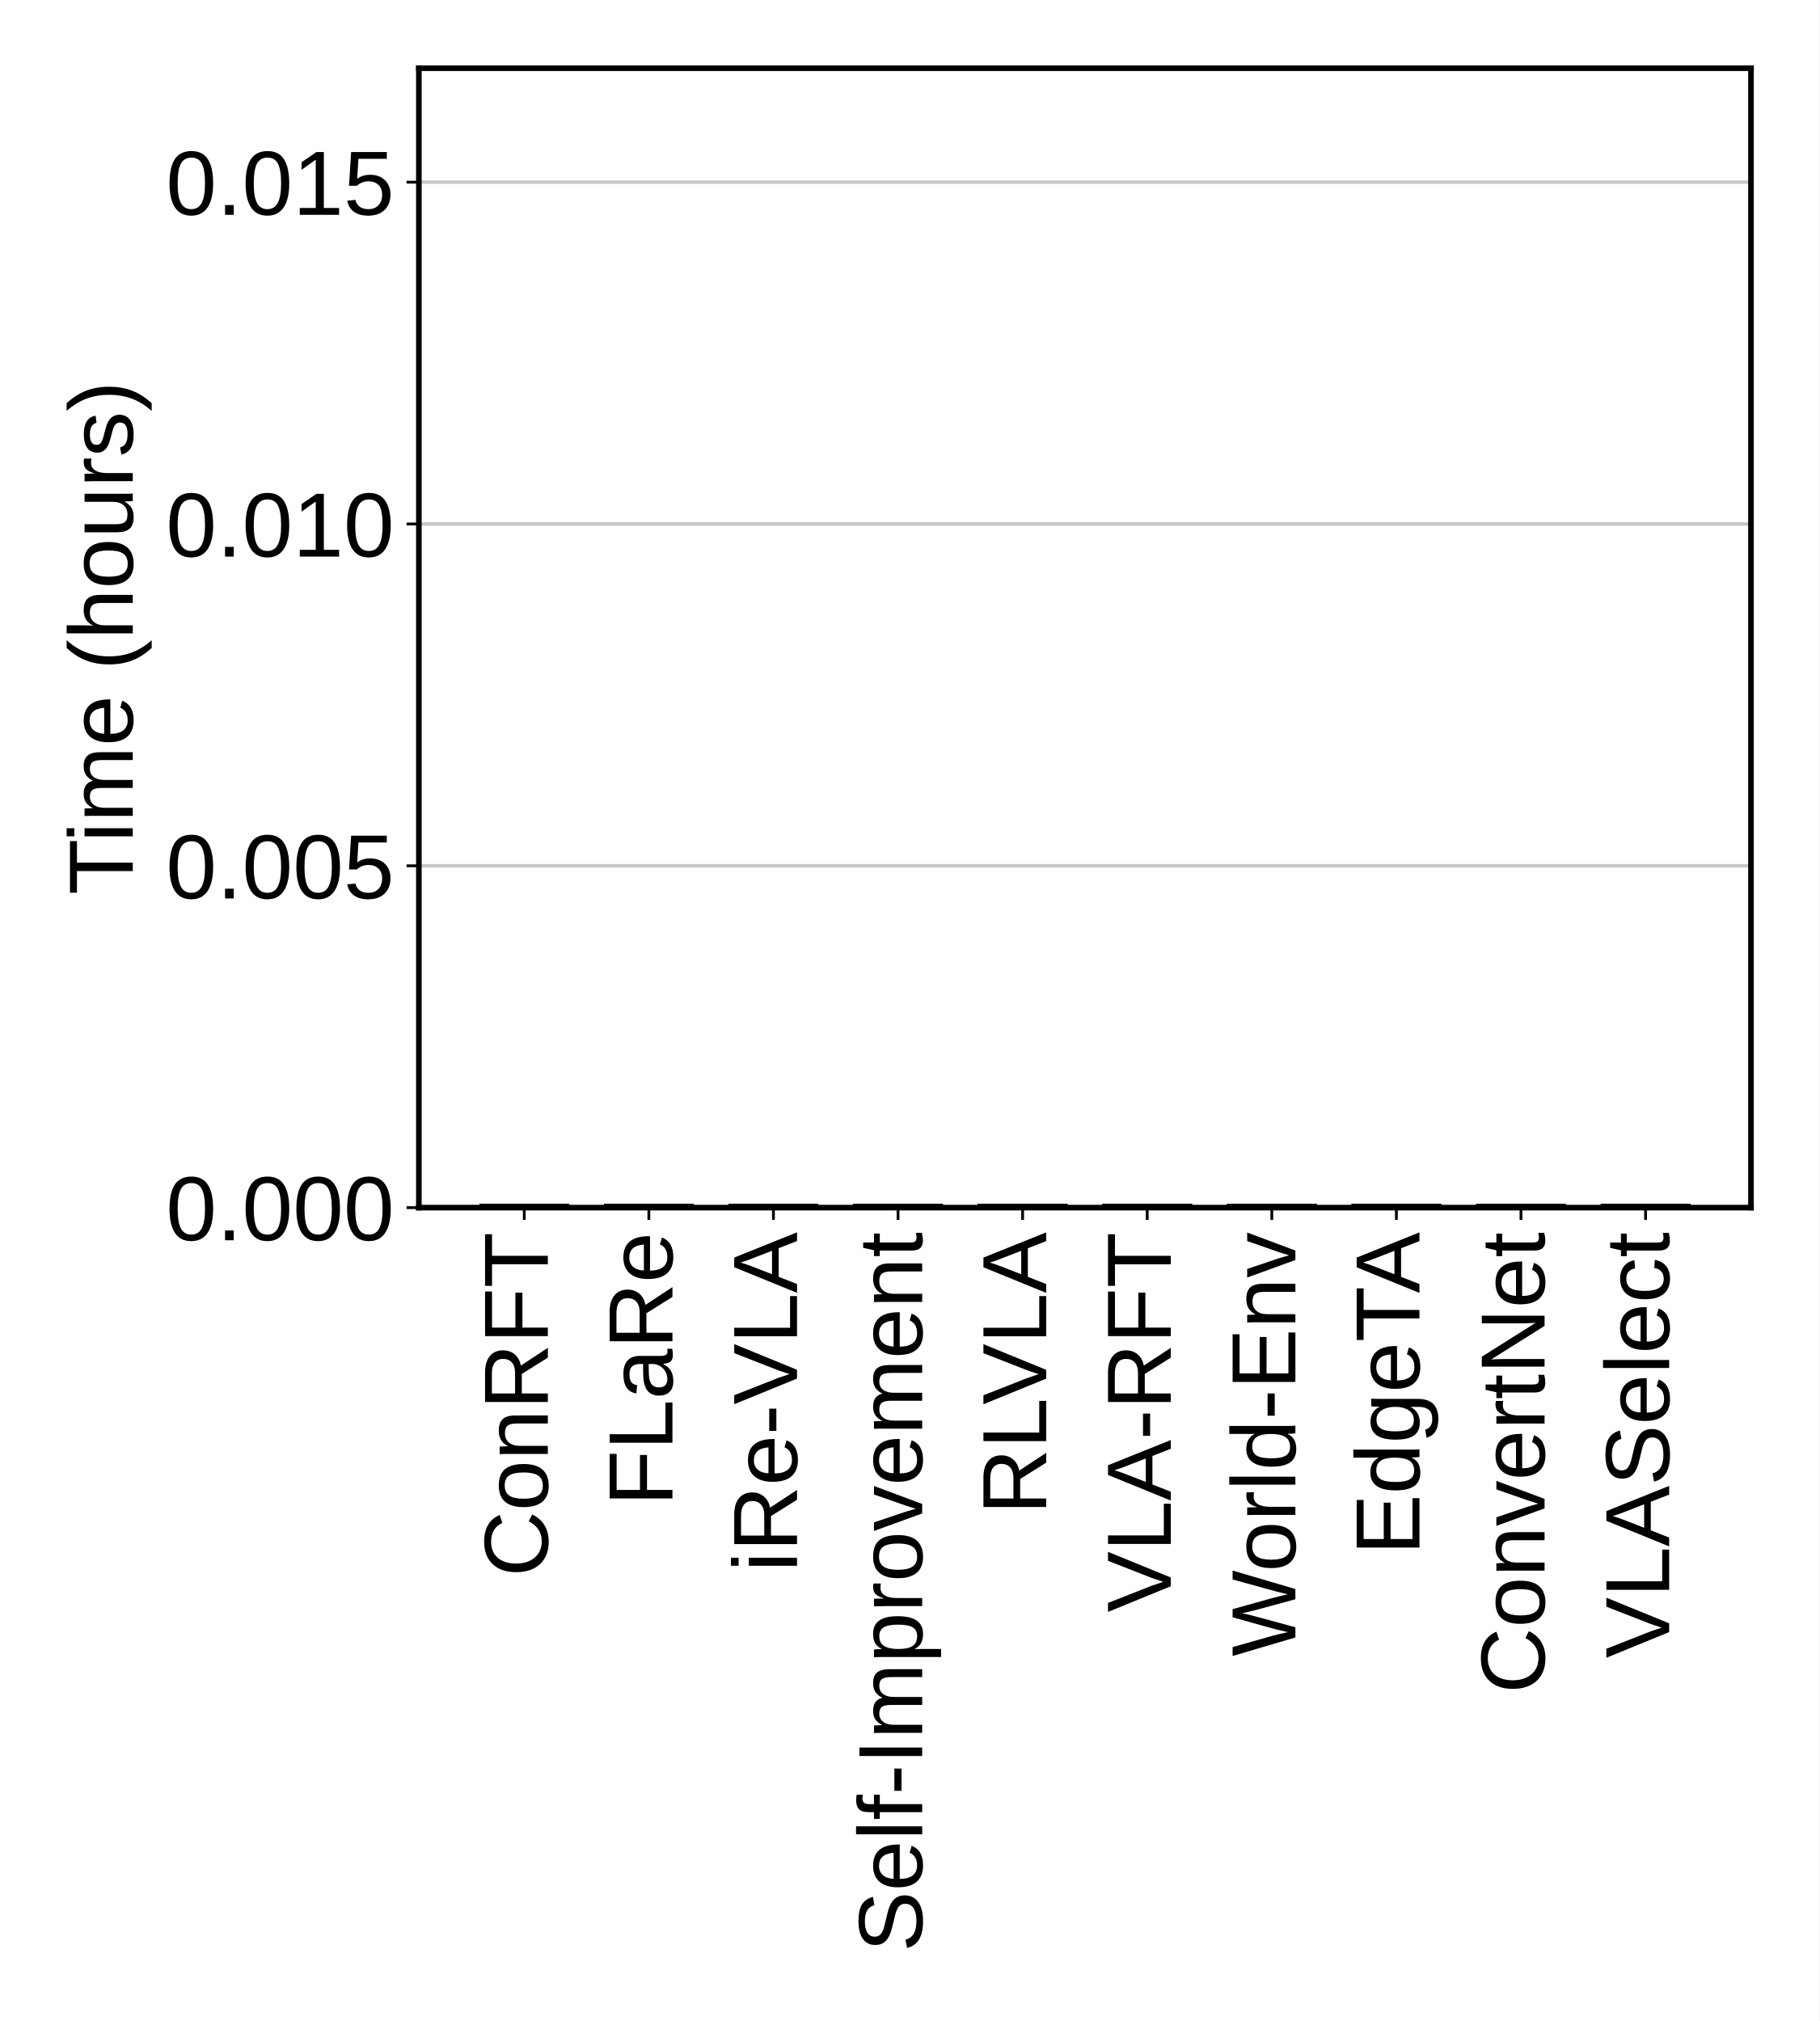
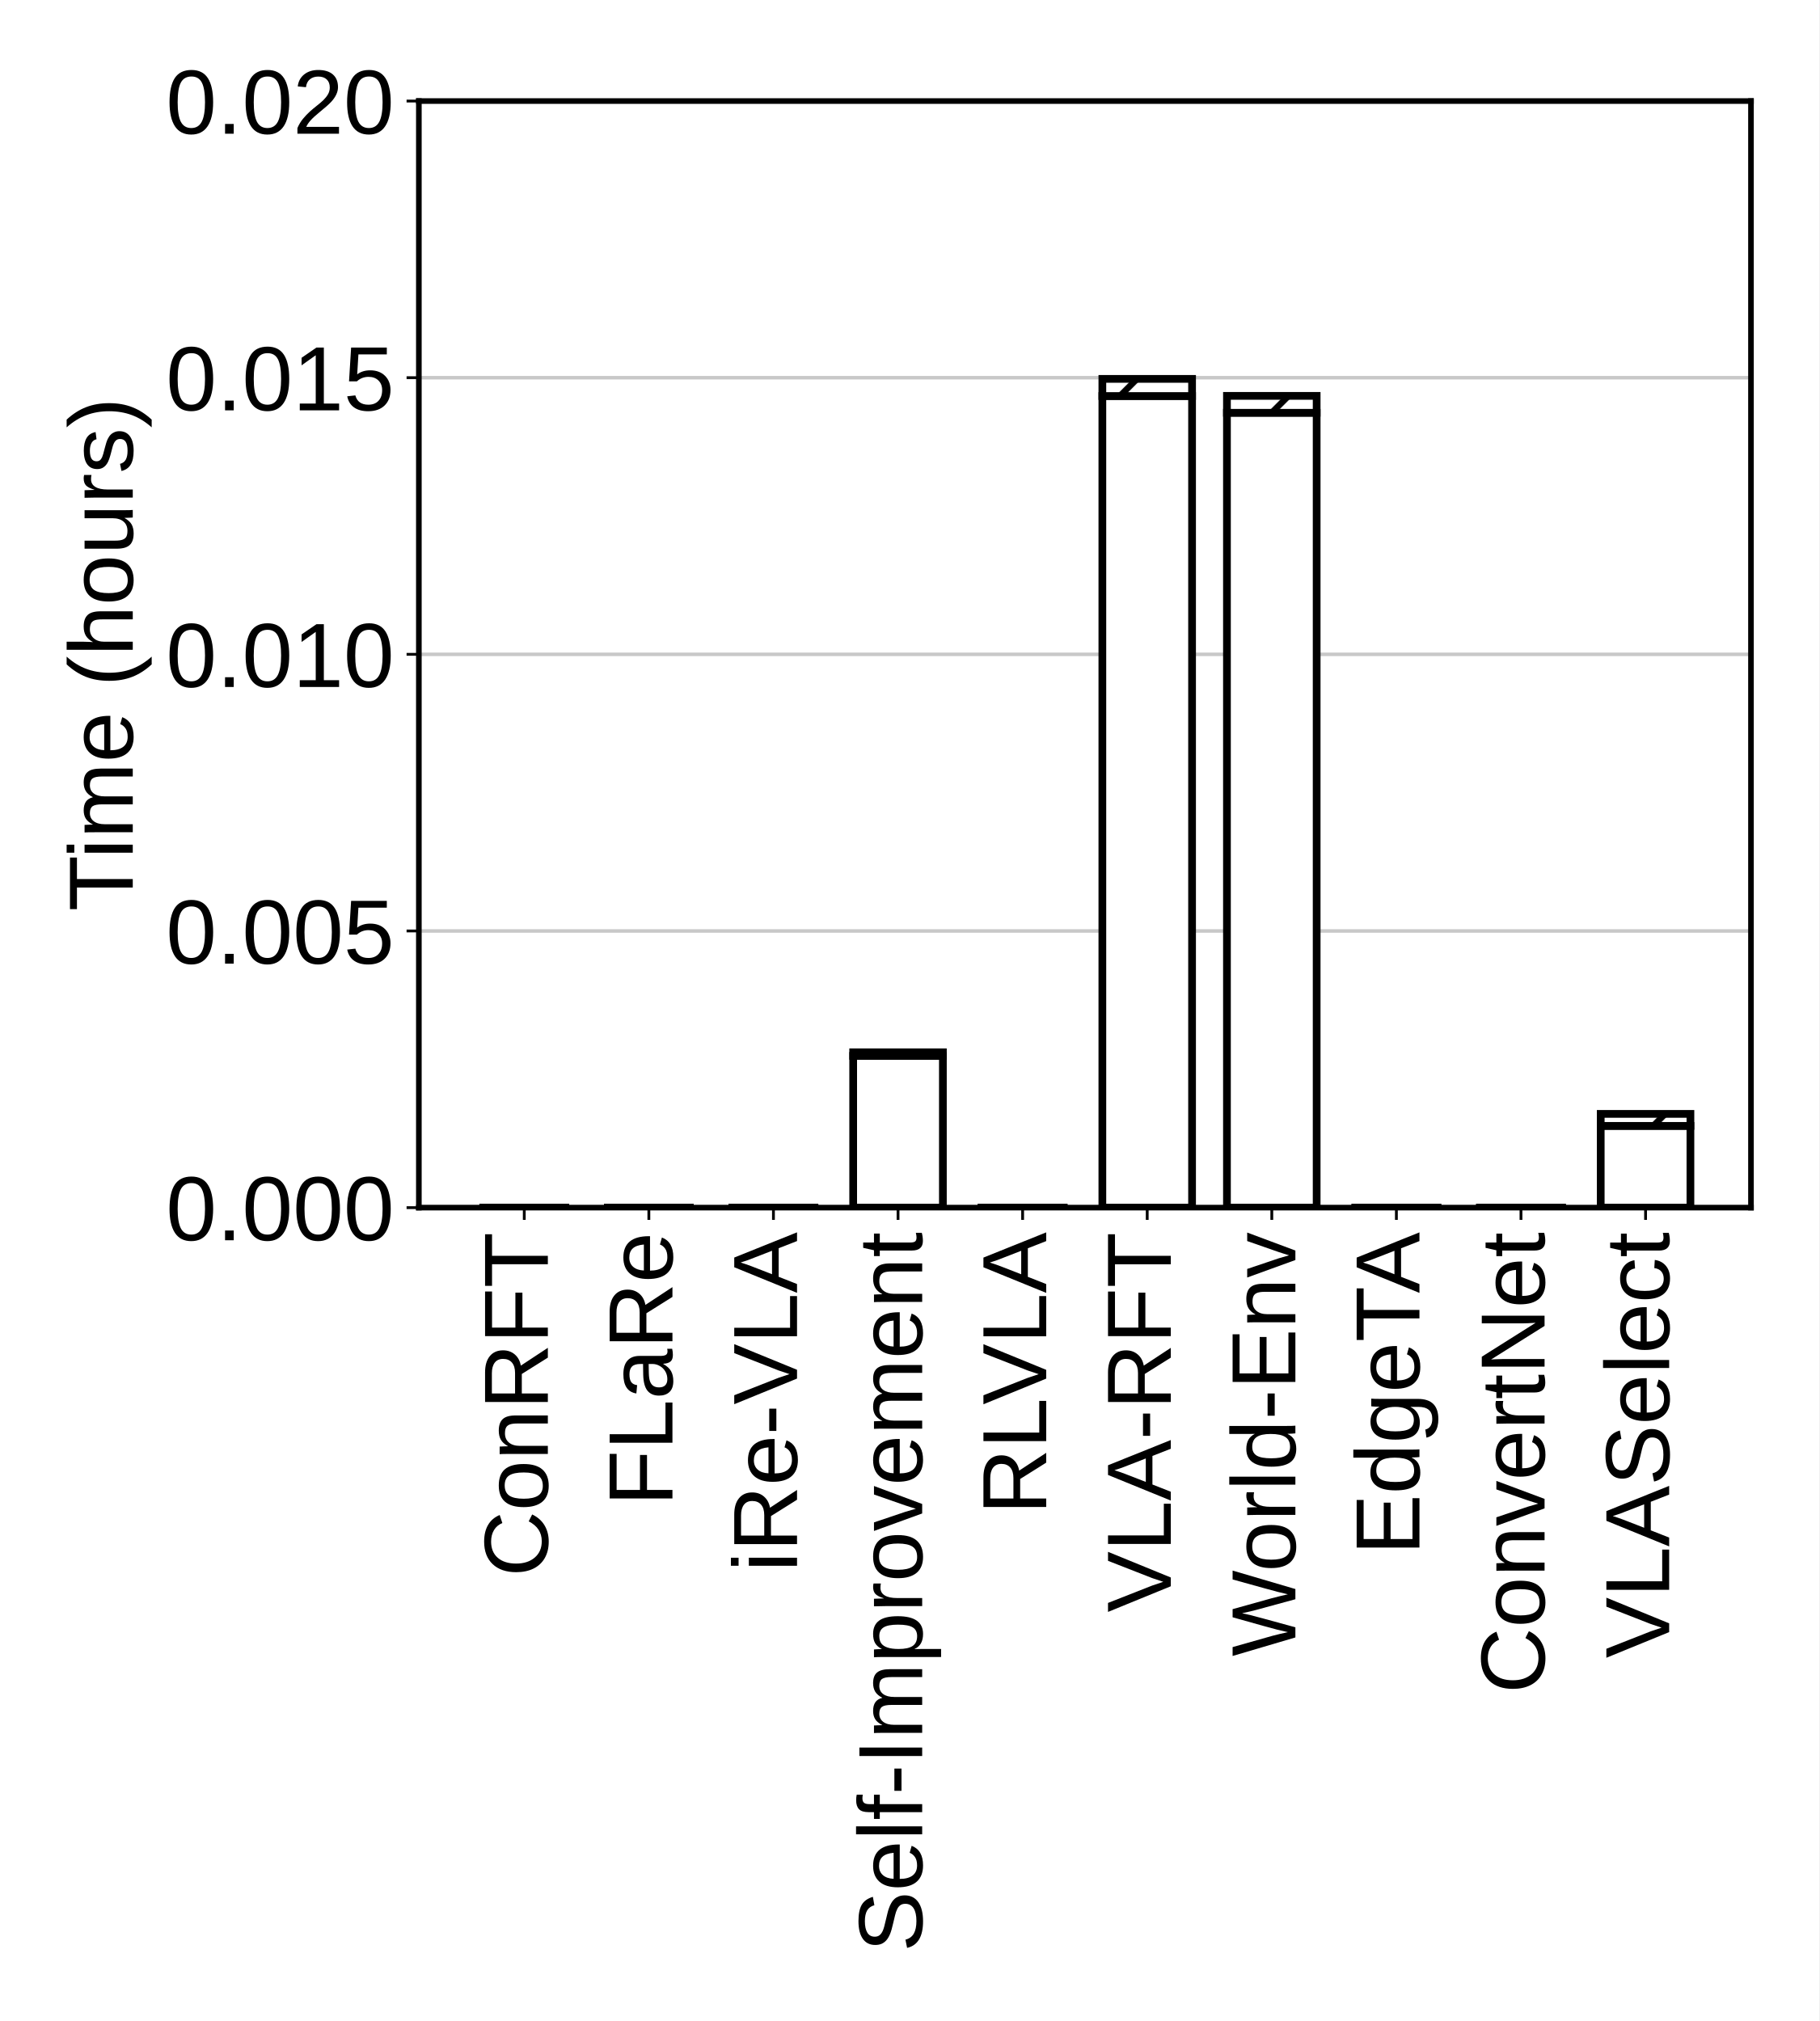
<svg xmlns="http://www.w3.org/2000/svg" xmlns:xlink="http://www.w3.org/1999/xlink" width="518.4pt" height="576pt" viewBox="0 0 518.4 576" version="1.1">
  <defs>
    <style type="text/css">*{stroke-linejoin: round; stroke-linecap: butt}</style>
  </defs>
  <g id="figure_1">
    <g id="patch_1">
      <path d="M 0 576  L 518.4 576  L 518.4 0  L 0 0  z " style="fill: #ffffff" />
    </g>
    <g id="axes_1">
      <g id="patch_2">
-         <path d="M 119.36 344.18  L 498.96 344.18  L 498.96 19.44  L 119.36 19.44  z " style="fill: #ffffff" />
+         <path d="M 119.36 344.18  L 498.96 344.18  L 498.96 28.8  L 119.36 28.8  z " style="fill: #ffffff" />
      </g>
      <g id="matplotlib.axis_1">
        <g id="xtick_1">
          <g id="line2d_1">
            <defs>
-               <path id="md5ddeba914" d="M 0 0  L 0 3.5  " style="stroke: #000000; stroke-width: 0.8" />
+               <path id="m5ca090d83c" d="M 0 0  L 0 3.5  " style="stroke: #000000; stroke-width: 0.8" />
            </defs>
            <g>
-               <use xlink:href="#md5ddeba914" x="149.396" y="344.18" style="stroke: #000000; stroke-width: 0.8" />
+               <use xlink:href="#m5ca090d83c" x="149.396" y="344.18" style="stroke: #000000; stroke-width: 0.8" />
            </g>
          </g>
          <g id="text_1">
            <text style="font-size: 26px; font-family: 'Arial', 'DejaVu Sans', 'Liberation Sans', sans-serif" transform="translate(156.1171 449.4112) rotate(-90)">ConRFT</text>
          </g>
        </g>
        <g id="xtick_2">
          <g id="line2d_2">
            <g>
-               <use xlink:href="#md5ddeba914" x="184.899" y="344.18" style="stroke: #000000; stroke-width: 0.8" />
+               <use xlink:href="#m5ca090d83c" x="184.899" y="344.18" style="stroke: #000000; stroke-width: 0.8" />
            </g>
          </g>
          <g id="text_2">
            <text style="font-size: 26px; font-family: 'Arial', 'DejaVu Sans', 'Liberation Sans', sans-serif" transform="translate(191.6203 429.2125) rotate(-90)">FLaRe</text>
          </g>
        </g>
        <g id="xtick_3">
          <g id="line2d_3">
            <g>
-               <use xlink:href="#md5ddeba914" x="220.402" y="344.18" style="stroke: #000000; stroke-width: 0.8" />
+               <use xlink:href="#m5ca090d83c" x="220.402" y="344.18" style="stroke: #000000; stroke-width: 0.8" />
            </g>
          </g>
          <g id="text_3">
            <text style="font-size: 26px; font-family: 'Arial', 'DejaVu Sans', 'Liberation Sans', sans-serif" transform="translate(227.1235 447.9934) rotate(-90)">iRe-VLA</text>
          </g>
        </g>
        <g id="xtick_4">
          <g id="line2d_4">
            <g>
-               <use xlink:href="#md5ddeba914" x="255.905" y="344.18" style="stroke: #000000; stroke-width: 0.8" />
+               <use xlink:href="#m5ca090d83c" x="255.905" y="344.18" style="stroke: #000000; stroke-width: 0.8" />
            </g>
          </g>
          <g id="text_4">
            <text style="font-size: 26px; font-family: 'Arial', 'DejaVu Sans', 'Liberation Sans', sans-serif" transform="translate(262.7851 556.3484) rotate(-90)">Self-Improvement</text>
          </g>
        </g>
        <g id="xtick_5">
          <g id="line2d_5">
            <g>
-               <use xlink:href="#md5ddeba914" x="291.408" y="344.18" style="stroke: #000000; stroke-width: 0.8" />
+               <use xlink:href="#m5ca090d83c" x="291.408" y="344.18" style="stroke: #000000; stroke-width: 0.8" />
            </g>
          </g>
          <g id="text_5">
            <text style="font-size: 26px; font-family: 'Arial', 'DejaVu Sans', 'Liberation Sans', sans-serif" transform="translate(298.1298 431.6419) rotate(-90)">RLVLA</text>
          </g>
        </g>
        <g id="xtick_6">
          <g id="line2d_6">
            <g>
-               <use xlink:href="#md5ddeba914" x="326.912" y="344.18" style="stroke: #000000; stroke-width: 0.8" />
+               <use xlink:href="#m5ca090d83c" x="326.912" y="344.18" style="stroke: #000000; stroke-width: 0.8" />
            </g>
          </g>
          <g id="text_6">
            <text style="font-size: 26px; font-family: 'Arial', 'DejaVu Sans', 'Liberation Sans', sans-serif" transform="translate(333.633 459.5188) rotate(-90)">VLA-RFT</text>
          </g>
        </g>
        <g id="xtick_7">
          <g id="line2d_7">
            <g>
-               <use xlink:href="#md5ddeba914" x="362.415" y="344.18" style="stroke: #000000; stroke-width: 0.8" />
+               <use xlink:href="#m5ca090d83c" x="362.415" y="344.18" style="stroke: #000000; stroke-width: 0.8" />
            </g>
          </g>
          <g id="text_7">
            <text style="font-size: 26px; font-family: 'Arial', 'DejaVu Sans', 'Liberation Sans', sans-serif" transform="translate(369.1362 472.0759) rotate(-90)">World-Env</text>
          </g>
        </g>
        <g id="xtick_8">
          <g id="line2d_8">
            <g>
-               <use xlink:href="#md5ddeba914" x="397.918" y="344.18" style="stroke: #000000; stroke-width: 0.8" />
+               <use xlink:href="#m5ca090d83c" x="397.918" y="344.18" style="stroke: #000000; stroke-width: 0.8" />
            </g>
          </g>
          <g id="text_8">
            <text style="font-size: 26px; font-family: 'Arial', 'DejaVu Sans', 'Liberation Sans', sans-serif" transform="translate(404.487 443.2038) rotate(-90)">EdgeTA</text>
          </g>
        </g>
        <g id="xtick_9">
          <g id="line2d_9">
            <g>
-               <use xlink:href="#md5ddeba914" x="433.421" y="344.18" style="stroke: #000000; stroke-width: 0.8" />
+               <use xlink:href="#m5ca090d83c" x="433.421" y="344.18" style="stroke: #000000; stroke-width: 0.8" />
            </g>
          </g>
          <g id="text_9">
            <text style="font-size: 26px; font-family: 'Arial', 'DejaVu Sans', 'Liberation Sans', sans-serif" transform="translate(440.1425 482.6709) rotate(-90)">ConvertNet</text>
          </g>
        </g>
        <g id="xtick_10">
          <g id="line2d_10">
            <g>
-               <use xlink:href="#md5ddeba914" x="468.924" y="344.18" style="stroke: #000000; stroke-width: 0.8" />
+               <use xlink:href="#m5ca090d83c" x="468.924" y="344.18" style="stroke: #000000; stroke-width: 0.8" />
            </g>
          </g>
          <g id="text_10">
            <text style="font-size: 26px; font-family: 'Arial', 'DejaVu Sans', 'Liberation Sans', sans-serif" transform="translate(475.6457 472.5838) rotate(-90)">VLASelect</text>
          </g>
        </g>
      </g>
      <g id="matplotlib.axis_2">
        <g id="ytick_1">
          <g id="line2d_11">
-             <path d="M 119.36 344.18  L 498.96 344.18  " clip-path="url(#peac8dfebc6)" style="fill: none; stroke: #9a9a9a; stroke-opacity: 0.55; stroke-linecap: square" />
+             <path d="M 119.36 344.18  L 498.96 344.18  " clip-path="url(#p10790c4d26)" style="fill: none; stroke: #9a9a9a; stroke-opacity: 0.55; stroke-linecap: square" />
          </g>
          <g id="line2d_12">
            <defs>
-               <path id="md3f203eace" d="M 0 0  L -3.5 0  " style="stroke: #000000; stroke-width: 0.8" />
+               <path id="m342a2442ca" d="M 0 0  L -3.5 0  " style="stroke: #000000; stroke-width: 0.8" />
            </defs>
            <g>
-               <use xlink:href="#md3f203eace" x="119.36" y="344.18" style="stroke: #000000; stroke-width: 0.8" />
+               <use xlink:href="#m342a2442ca" x="119.36" y="344.18" style="stroke: #000000; stroke-width: 0.8" />
            </g>
          </g>
          <g id="text_11">
            <text style="font-size: 26px; font-family: 'Arial', 'DejaVu Sans', 'Liberation Sans', sans-serif; text-anchor: end" x="112.36" y="353.485" transform="rotate(-0 112.36 353.4852)">0.000</text>
          </g>
        </g>
        <g id="ytick_2">
          <g id="line2d_13">
-             <path d="M 119.36 246.758  L 498.96 246.758  " clip-path="url(#peac8dfebc6)" style="fill: none; stroke: #9a9a9a; stroke-opacity: 0.55; stroke-linecap: square" />
+             <path d="M 119.36 265.335  L 498.96 265.335  " clip-path="url(#p10790c4d26)" style="fill: none; stroke: #9a9a9a; stroke-opacity: 0.55; stroke-linecap: square" />
          </g>
          <g id="line2d_14">
            <g>
-               <use xlink:href="#md3f203eace" x="119.36" y="246.758" style="stroke: #000000; stroke-width: 0.8" />
+               <use xlink:href="#m342a2442ca" x="119.36" y="265.335" style="stroke: #000000; stroke-width: 0.8" />
            </g>
          </g>
          <g id="text_12">
-             <text style="font-size: 26px; font-family: 'Arial', 'DejaVu Sans', 'Liberation Sans', sans-serif; text-anchor: end" x="112.36" y="256.063" transform="rotate(-0 112.36 256.0632)">0.005</text>
+             <text style="font-size: 26px; font-family: 'Arial', 'DejaVu Sans', 'Liberation Sans', sans-serif; text-anchor: end" x="112.36" y="274.64" transform="rotate(-0 112.36 274.6402)">0.005</text>
          </g>
        </g>
        <g id="ytick_3">
          <g id="line2d_15">
-             <path d="M 119.36 149.336  L 498.96 149.336  " clip-path="url(#peac8dfebc6)" style="fill: none; stroke: #9a9a9a; stroke-opacity: 0.55; stroke-linecap: square" />
+             <path d="M 119.36 186.49  L 498.96 186.49  " clip-path="url(#p10790c4d26)" style="fill: none; stroke: #9a9a9a; stroke-opacity: 0.55; stroke-linecap: square" />
          </g>
          <g id="line2d_16">
            <g>
-               <use xlink:href="#md3f203eace" x="119.36" y="149.336" style="stroke: #000000; stroke-width: 0.8" />
+               <use xlink:href="#m342a2442ca" x="119.36" y="186.49" style="stroke: #000000; stroke-width: 0.8" />
            </g>
          </g>
          <g id="text_13">
-             <text style="font-size: 26px; font-family: 'Arial', 'DejaVu Sans', 'Liberation Sans', sans-serif; text-anchor: end" x="112.36" y="158.641" transform="rotate(-0 112.36 158.6412)">0.010</text>
+             <text style="font-size: 26px; font-family: 'Arial', 'DejaVu Sans', 'Liberation Sans', sans-serif; text-anchor: end" x="112.36" y="195.795" transform="rotate(-0 112.36 195.7952)">0.010</text>
          </g>
        </g>
        <g id="ytick_4">
          <g id="line2d_17">
-             <path d="M 119.36 51.914  L 498.96 51.914  " clip-path="url(#peac8dfebc6)" style="fill: none; stroke: #9a9a9a; stroke-opacity: 0.55; stroke-linecap: square" />
+             <path d="M 119.36 107.645  L 498.96 107.645  " clip-path="url(#p10790c4d26)" style="fill: none; stroke: #9a9a9a; stroke-opacity: 0.55; stroke-linecap: square" />
          </g>
          <g id="line2d_18">
            <g>
-               <use xlink:href="#md3f203eace" x="119.36" y="51.914" style="stroke: #000000; stroke-width: 0.8" />
+               <use xlink:href="#m342a2442ca" x="119.36" y="107.645" style="stroke: #000000; stroke-width: 0.8" />
            </g>
          </g>
          <g id="text_14">
-             <text style="font-size: 26px; font-family: 'Arial', 'DejaVu Sans', 'Liberation Sans', sans-serif; text-anchor: end" x="112.36" y="61.219" transform="rotate(-0 112.36 61.21916)">0.015</text>
-           </g>
-         </g>
-         <g id="text_15">
-           <text style="font-size: 26px; font-family: 'Arial', 'DejaVu Sans', 'Liberation Sans', sans-serif; text-anchor: middle" x="37.831" y="181.81" transform="rotate(-90 37.83094 181.81)">Time (hours)</text>
+             <text style="font-size: 26px; font-family: 'Arial', 'DejaVu Sans', 'Liberation Sans', sans-serif; text-anchor: end" x="112.36" y="116.95" transform="rotate(-0 112.36 116.9502)">0.015</text>
+           </g>
+         </g>
+         <g id="ytick_5">
+           <g id="line2d_19">
+             <path d="M 119.36 28.8  L 498.96 28.8  " clip-path="url(#p10790c4d26)" style="fill: none; stroke: #9a9a9a; stroke-opacity: 0.55; stroke-linecap: square" />
+           </g>
+           <g id="line2d_20">
+             <g>
+               <use xlink:href="#m342a2442ca" x="119.36" y="28.8" style="stroke: #000000; stroke-width: 0.8" />
+             </g>
+           </g>
+           <g id="text_15">
+             <text style="font-size: 26px; font-family: 'Arial', 'DejaVu Sans', 'Liberation Sans', sans-serif; text-anchor: end" x="112.36" y="38.105" transform="rotate(-0 112.36 38.10516)">0.020</text>
+           </g>
+         </g>
+         <g id="text_16">
+           <text style="font-size: 26px; font-family: 'Arial', 'DejaVu Sans', 'Liberation Sans', sans-serif; text-anchor: middle" x="37.831" y="186.49" transform="rotate(-90 37.83094 186.49)">Time (hours)</text>
        </g>
      </g>
      <g id="patch_3">
-         <path d="M 136.615 344.18  L 162.177 344.18  L 162.177 344.18  L 136.615 344.18  z " clip-path="url(#peac8dfebc6)" style="fill: #ffffff; stroke: #000000; stroke-width: 2.2; stroke-linejoin: miter" />
+         <path d="M 136.615 344.18  L 162.177 344.18  L 162.177 344.18  L 136.615 344.18  z " clip-path="url(#p10790c4d26)" style="fill: #ffffff; stroke: #000000; stroke-width: 2.2; stroke-linejoin: miter" />
      </g>
      <g id="patch_4">
-         <path d="M 172.118 344.18  L 197.68 344.18  L 197.68 344.18  L 172.118 344.18  z " clip-path="url(#peac8dfebc6)" style="fill: #ffffff; stroke: #000000; stroke-width: 2.2; stroke-linejoin: miter" />
+         <path d="M 172.118 344.18  L 197.68 344.18  L 197.68 344.18  L 172.118 344.18  z " clip-path="url(#p10790c4d26)" style="fill: #ffffff; stroke: #000000; stroke-width: 2.2; stroke-linejoin: miter" />
      </g>
      <g id="patch_5">
-         <path d="M 207.621 344.18  L 233.183 344.18  L 233.183 344.18  L 207.621 344.18  z " clip-path="url(#peac8dfebc6)" style="fill: #ffffff; stroke: #000000; stroke-width: 2.2; stroke-linejoin: miter" />
+         <path d="M 207.621 344.18  L 233.183 344.18  L 233.183 344.18  L 207.621 344.18  z " clip-path="url(#p10790c4d26)" style="fill: #ffffff; stroke: #000000; stroke-width: 2.2; stroke-linejoin: miter" />
      </g>
      <g id="patch_6">
-         <path d="M 243.124 344.18  L 268.686 344.18  L 268.686 344.18  L 243.124 344.18  z " clip-path="url(#peac8dfebc6)" style="fill: #ffffff; stroke: #000000; stroke-width: 2.2; stroke-linejoin: miter" />
+         <path d="M 243.124 344.18  L 268.686 344.18  L 268.686 300.924  L 243.124 300.924  z " clip-path="url(#p10790c4d26)" style="fill: #ffffff; stroke: #000000; stroke-width: 2.2; stroke-linejoin: miter" />
      </g>
      <g id="patch_7">
-         <path d="M 278.627 344.18  L 304.19 344.18  L 304.19 344.18  L 278.627 344.18  z " clip-path="url(#peac8dfebc6)" style="fill: #ffffff; stroke: #000000; stroke-width: 2.2; stroke-linejoin: miter" />
+         <path d="M 278.627 344.18  L 304.19 344.18  L 304.19 344.18  L 278.627 344.18  z " clip-path="url(#p10790c4d26)" style="fill: #ffffff; stroke: #000000; stroke-width: 2.2; stroke-linejoin: miter" />
      </g>
      <g id="patch_8">
-         <path d="M 314.13 344.18  L 339.693 344.18  L 339.693 344.18  L 314.13 344.18  z " clip-path="url(#peac8dfebc6)" style="fill: #ffffff; stroke: #000000; stroke-width: 2.2; stroke-linejoin: miter" />
+         <path d="M 314.13 344.18  L 339.693 344.18  L 339.693 112.873  L 314.13 112.873  z " clip-path="url(#p10790c4d26)" style="fill: #ffffff; stroke: #000000; stroke-width: 2.2; stroke-linejoin: miter" />
      </g>
      <g id="patch_9">
-         <path d="M 349.634 344.18  L 375.196 344.18  L 375.196 344.18  L 349.634 344.18  z " clip-path="url(#peac8dfebc6)" style="fill: #ffffff; stroke: #000000; stroke-width: 2.2; stroke-linejoin: miter" />
+         <path d="M 349.634 344.18  L 375.196 344.18  L 375.196 117.648  L 349.634 117.648  z " clip-path="url(#p10790c4d26)" style="fill: #ffffff; stroke: #000000; stroke-width: 2.2; stroke-linejoin: miter" />
      </g>
      <g id="patch_10">
-         <path d="M 385.137 344.18  L 410.699 344.18  L 410.699 344.18  L 385.137 344.18  z " clip-path="url(#peac8dfebc6)" style="fill: #ffffff; stroke: #000000; stroke-width: 2.2; stroke-linejoin: miter" />
+         <path d="M 385.137 344.18  L 410.699 344.18  L 410.699 344.18  L 385.137 344.18  z " clip-path="url(#p10790c4d26)" style="fill: #ffffff; stroke: #000000; stroke-width: 2.2; stroke-linejoin: miter" />
      </g>
      <g id="patch_11">
-         <path d="M 420.64 344.18  L 446.202 344.18  L 446.202 344.18  L 420.64 344.18  z " clip-path="url(#peac8dfebc6)" style="fill: #ffffff; stroke: #000000; stroke-width: 2.2; stroke-linejoin: miter" />
+         <path d="M 420.64 344.18  L 446.202 344.18  L 446.202 344.18  L 420.64 344.18  z " clip-path="url(#p10790c4d26)" style="fill: #ffffff; stroke: #000000; stroke-width: 2.2; stroke-linejoin: miter" />
      </g>
      <g id="patch_12">
-         <path d="M 456.143 344.18  L 481.705 344.18  L 481.705 344.18  L 456.143 344.18  z " clip-path="url(#peac8dfebc6)" style="fill: #ffffff; stroke: #000000; stroke-width: 2.2; stroke-linejoin: miter" />
+         <path d="M 456.143 344.18  L 481.705 344.18  L 481.705 320.888  L 456.143 320.888  z " clip-path="url(#p10790c4d26)" style="fill: #ffffff; stroke: #000000; stroke-width: 2.2; stroke-linejoin: miter" />
      </g>
      <g id="patch_13">
-         <path d="M 136.615 344.18  L 162.177 344.18  L 162.177 344.18  L 136.615 344.18  z " clip-path="url(#peac8dfebc6)" style="fill: url(#h63f2b8dfd2); stroke: #000000; stroke-width: 2.2; stroke-linejoin: miter" />
+         <path d="M 136.615 344.18  L 162.177 344.18  L 162.177 344.18  L 136.615 344.18  z " clip-path="url(#p10790c4d26)" style="fill: url(#h0567afcbb0); stroke: #000000; stroke-width: 2.2; stroke-linejoin: miter" />
      </g>
      <g id="patch_14">
-         <path d="M 172.118 344.18  L 197.68 344.18  L 197.68 344.18  L 172.118 344.18  z " clip-path="url(#peac8dfebc6)" style="fill: url(#h63f2b8dfd2); stroke: #000000; stroke-width: 2.2; stroke-linejoin: miter" />
+         <path d="M 172.118 344.18  L 197.68 344.18  L 197.68 344.18  L 172.118 344.18  z " clip-path="url(#p10790c4d26)" style="fill: url(#h0567afcbb0); stroke: #000000; stroke-width: 2.2; stroke-linejoin: miter" />
      </g>
      <g id="patch_15">
-         <path d="M 207.621 344.18  L 233.183 344.18  L 233.183 344.18  L 207.621 344.18  z " clip-path="url(#peac8dfebc6)" style="fill: url(#h63f2b8dfd2); stroke: #000000; stroke-width: 2.2; stroke-linejoin: miter" />
+         <path d="M 207.621 344.18  L 233.183 344.18  L 233.183 344.18  L 207.621 344.18  z " clip-path="url(#p10790c4d26)" style="fill: url(#h0567afcbb0); stroke: #000000; stroke-width: 2.2; stroke-linejoin: miter" />
      </g>
      <g id="patch_16">
-         <path d="M 243.124 344.18  L 268.686 344.18  L 268.686 344.18  L 243.124 344.18  z " clip-path="url(#peac8dfebc6)" style="fill: url(#h63f2b8dfd2); stroke: #000000; stroke-width: 2.2; stroke-linejoin: miter" />
+         <path d="M 243.124 300.924  L 268.686 300.924  L 268.686 299.916  L 243.124 299.916  z " clip-path="url(#p10790c4d26)" style="fill: url(#h0567afcbb0); stroke: #000000; stroke-width: 2.2; stroke-linejoin: miter" />
      </g>
      <g id="patch_17">
-         <path d="M 278.627 344.18  L 304.19 344.18  L 304.19 344.18  L 278.627 344.18  z " clip-path="url(#peac8dfebc6)" style="fill: url(#h63f2b8dfd2); stroke: #000000; stroke-width: 2.2; stroke-linejoin: miter" />
+         <path d="M 278.627 344.18  L 304.19 344.18  L 304.19 344.18  L 278.627 344.18  z " clip-path="url(#p10790c4d26)" style="fill: url(#h0567afcbb0); stroke: #000000; stroke-width: 2.2; stroke-linejoin: miter" />
      </g>
      <g id="patch_18">
-         <path d="M 314.13 344.18  L 339.693 344.18  L 339.693 344.18  L 314.13 344.18  z " clip-path="url(#peac8dfebc6)" style="fill: url(#h63f2b8dfd2); stroke: #000000; stroke-width: 2.2; stroke-linejoin: miter" />
+         <path d="M 314.13 112.873  L 339.693 112.873  L 339.693 107.986  L 314.13 107.986  z " clip-path="url(#p10790c4d26)" style="fill: url(#h0567afcbb0); stroke: #000000; stroke-width: 2.2; stroke-linejoin: miter" />
      </g>
      <g id="patch_19">
-         <path d="M 349.634 344.18  L 375.196 344.18  L 375.196 344.18  L 349.634 344.18  z " clip-path="url(#peac8dfebc6)" style="fill: url(#h63f2b8dfd2); stroke: #000000; stroke-width: 2.2; stroke-linejoin: miter" />
+         <path d="M 349.634 117.648  L 375.196 117.648  L 375.196 112.828  L 349.634 112.828  z " clip-path="url(#p10790c4d26)" style="fill: url(#h0567afcbb0); stroke: #000000; stroke-width: 2.2; stroke-linejoin: miter" />
      </g>
      <g id="patch_20">
-         <path d="M 385.137 344.18  L 410.699 344.18  L 410.699 344.18  L 385.137 344.18  z " clip-path="url(#peac8dfebc6)" style="fill: url(#h63f2b8dfd2); stroke: #000000; stroke-width: 2.2; stroke-linejoin: miter" />
+         <path d="M 385.137 344.18  L 410.699 344.18  L 410.699 344.18  L 385.137 344.18  z " clip-path="url(#p10790c4d26)" style="fill: url(#h0567afcbb0); stroke: #000000; stroke-width: 2.2; stroke-linejoin: miter" />
      </g>
      <g id="patch_21">
-         <path d="M 420.64 344.18  L 446.202 344.18  L 446.202 344.18  L 420.64 344.18  z " clip-path="url(#peac8dfebc6)" style="fill: url(#h63f2b8dfd2); stroke: #000000; stroke-width: 2.2; stroke-linejoin: miter" />
+         <path d="M 420.64 344.18  L 446.202 344.18  L 446.202 344.18  L 420.64 344.18  z " clip-path="url(#p10790c4d26)" style="fill: url(#h0567afcbb0); stroke: #000000; stroke-width: 2.2; stroke-linejoin: miter" />
      </g>
      <g id="patch_22">
-         <path d="M 456.143 344.18  L 481.705 344.18  L 481.705 344.18  L 456.143 344.18  z " clip-path="url(#peac8dfebc6)" style="fill: url(#h63f2b8dfd2); stroke: #000000; stroke-width: 2.2; stroke-linejoin: miter" />
+         <path d="M 456.143 320.888  L 481.705 320.888  L 481.705 317.467  L 456.143 317.467  z " clip-path="url(#p10790c4d26)" style="fill: url(#h0567afcbb0); stroke: #000000; stroke-width: 2.2; stroke-linejoin: miter" />
      </g>
      <g id="patch_23">
-         <path d="M 119.36 344.18  L 119.36 19.44  " style="fill: none; stroke: #000000; stroke-width: 1.6; stroke-linejoin: miter; stroke-linecap: square" />
+         <path d="M 119.36 344.18  L 119.36 28.8  " style="fill: none; stroke: #000000; stroke-width: 1.6; stroke-linejoin: miter; stroke-linecap: square" />
      </g>
      <g id="patch_24">
-         <path d="M 498.96 344.18  L 498.96 19.44  " style="fill: none; stroke: #000000; stroke-width: 1.6; stroke-linejoin: miter; stroke-linecap: square" />
+         <path d="M 498.96 344.18  L 498.96 28.8  " style="fill: none; stroke: #000000; stroke-width: 1.6; stroke-linejoin: miter; stroke-linecap: square" />
      </g>
      <g id="patch_25">
        <path d="M 119.36 344.18  L 498.96 344.18  " style="fill: none; stroke: #000000; stroke-width: 1.6; stroke-linejoin: miter; stroke-linecap: square" />
      </g>
      <g id="patch_26">
-         <path d="M 119.36 19.44  L 498.96 19.44  " style="fill: none; stroke: #000000; stroke-width: 1.6; stroke-linejoin: miter; stroke-linecap: square" />
+         <path d="M 119.36 28.8  L 498.96 28.8  " style="fill: none; stroke: #000000; stroke-width: 1.6; stroke-linejoin: miter; stroke-linecap: square" />
      </g>
    </g>
  </g>
  <defs>
-     <clipPath id="peac8dfebc6">
-       <rect x="119.36" y="19.44" width="379.6" height="324.74" />
+     <clipPath id="p10790c4d26">
+       <rect x="119.36" y="28.8" width="379.6" height="315.38" />
    </clipPath>
  </defs>
  <defs>
-     <pattern id="h63f2b8dfd2" patternUnits="userSpaceOnUse" x="0" y="0" width="72" height="72">
+     <pattern id="h0567afcbb0" patternUnits="userSpaceOnUse" x="0" y="0" width="72" height="72">
      <rect x="0" y="0" width="73" height="73" fill="#ffffff" />
      <path d="M -36 36  L 36 -36  M -24 48  L 48 -24  M -12 60  L 60 -12  M 0 72  L 72 0  M 12 84  L 84 12  M 24 96  L 96 24  M 36 108  L 108 36  " style="fill: #000000; stroke: #000000; stroke-width: 1.8; stroke-linecap: butt; stroke-linejoin: miter" />
    </pattern>
  </defs>
</svg>
